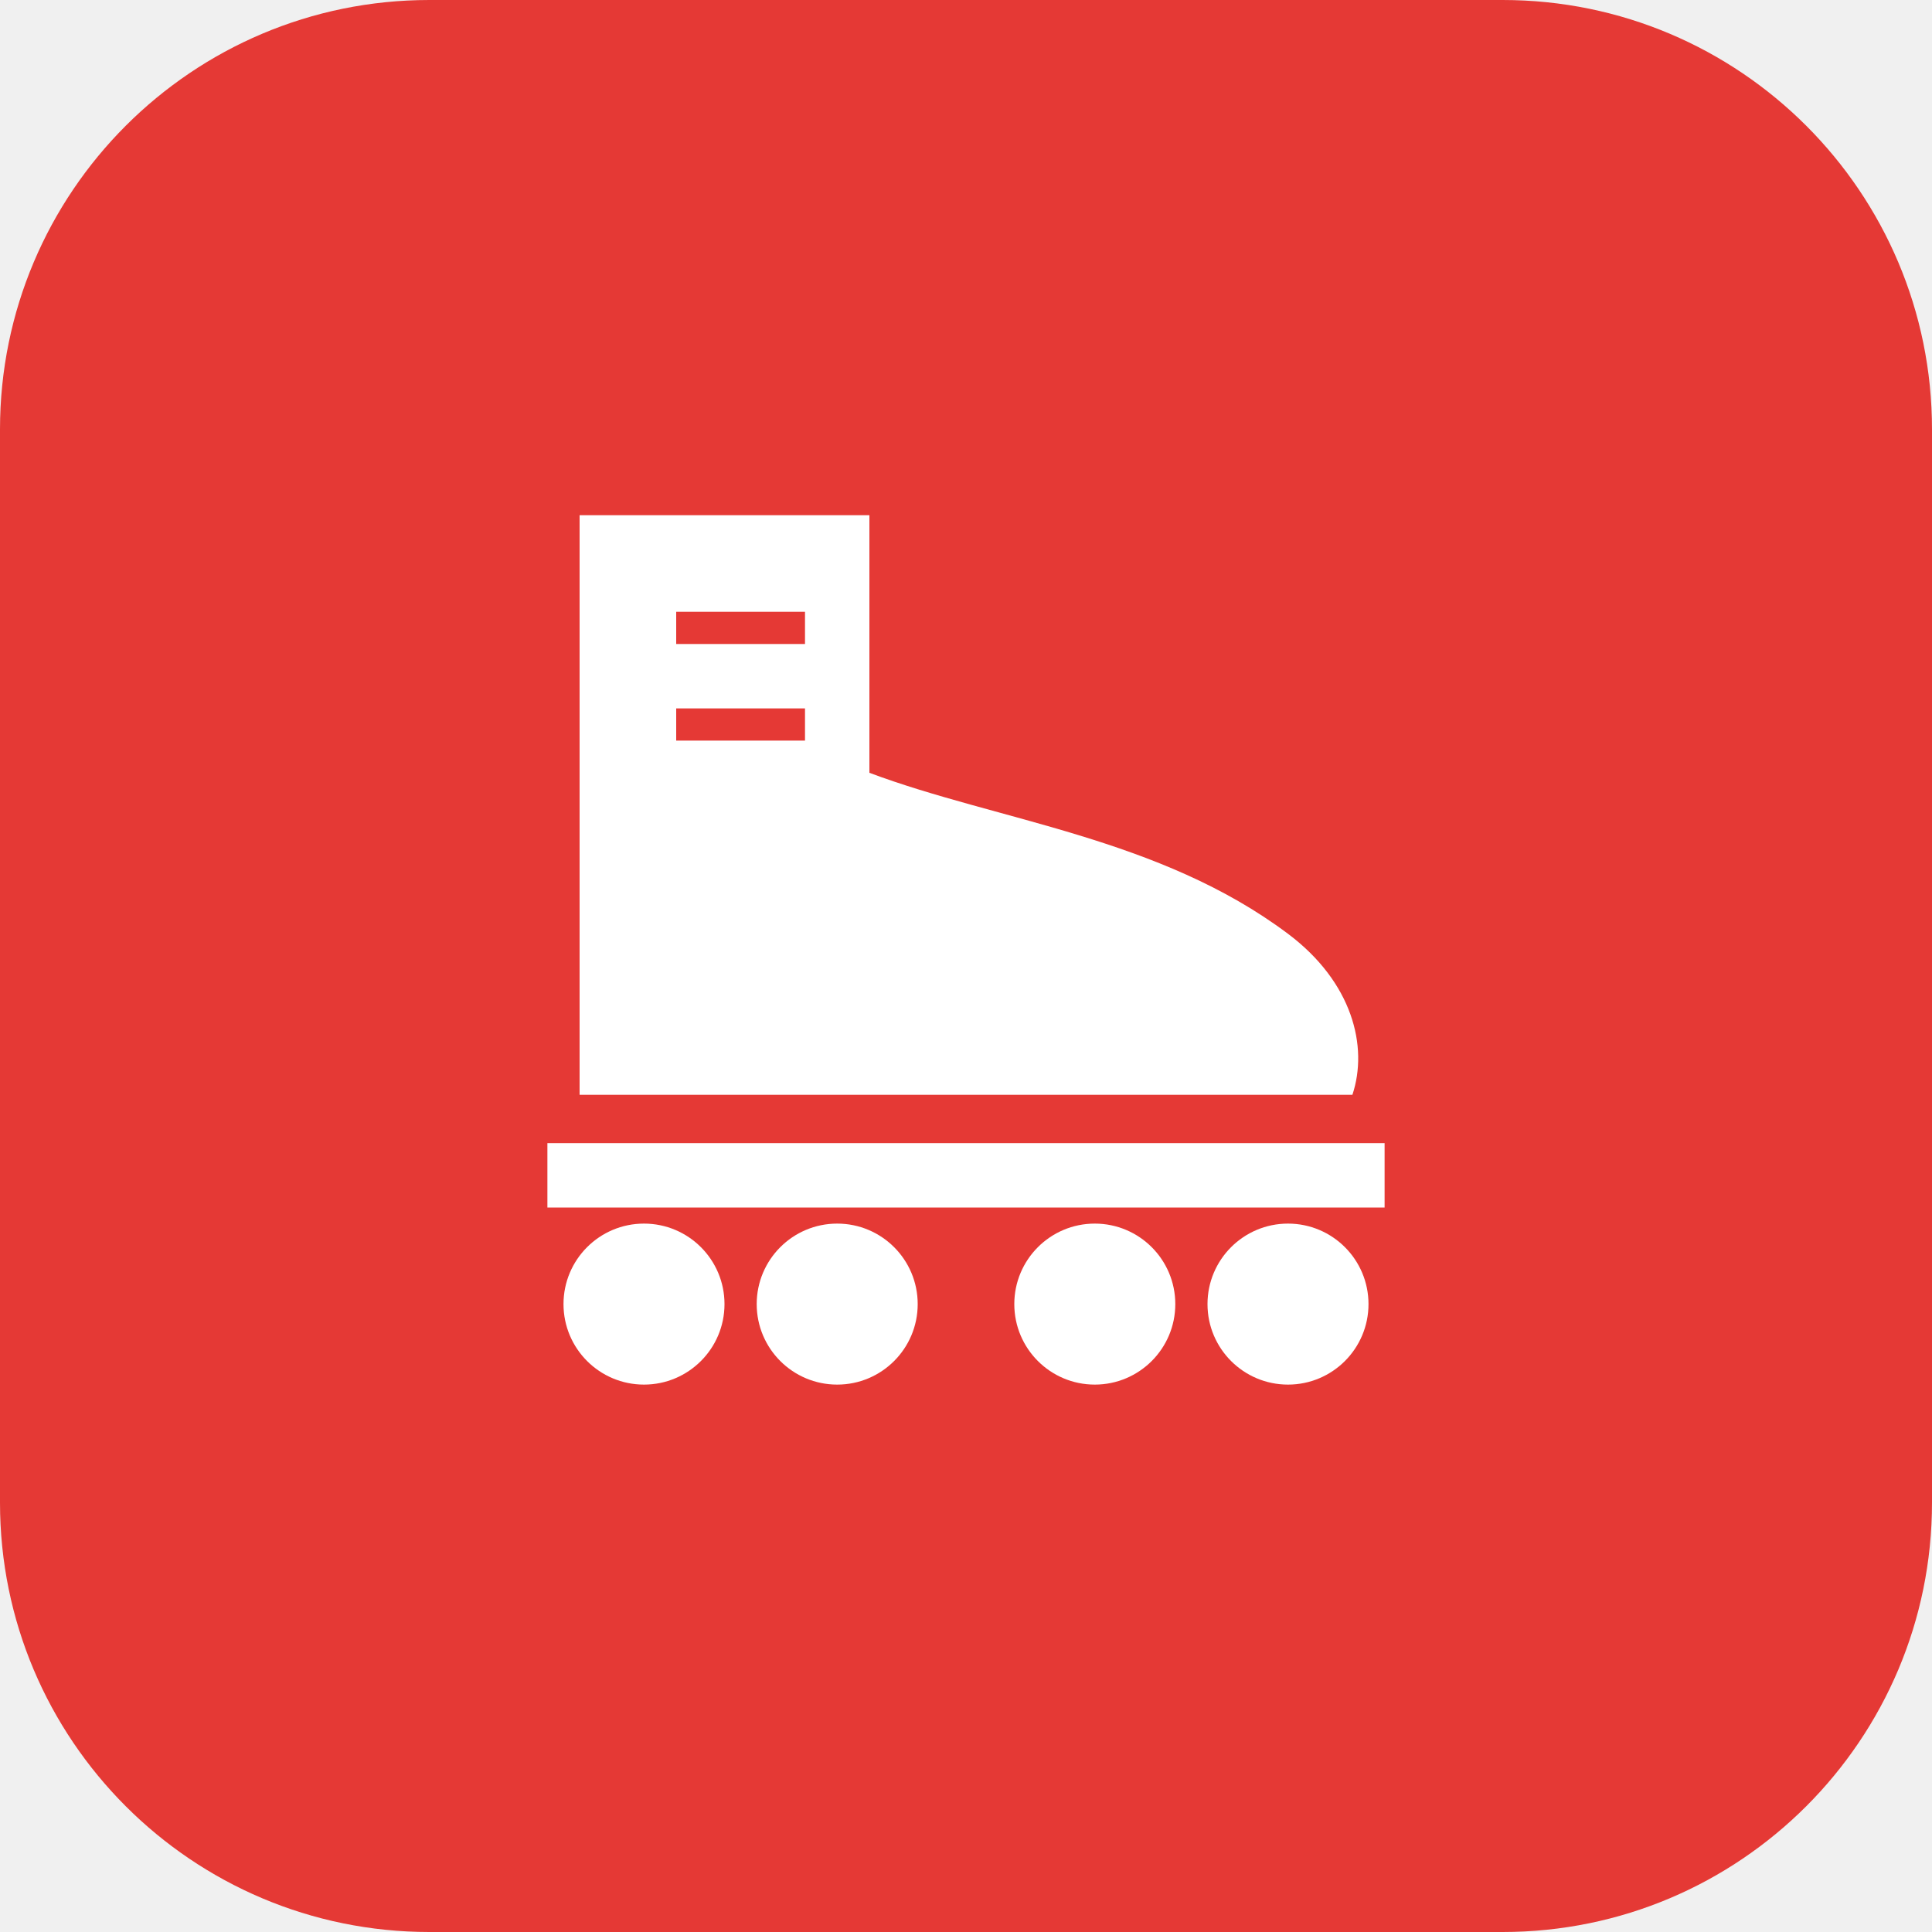
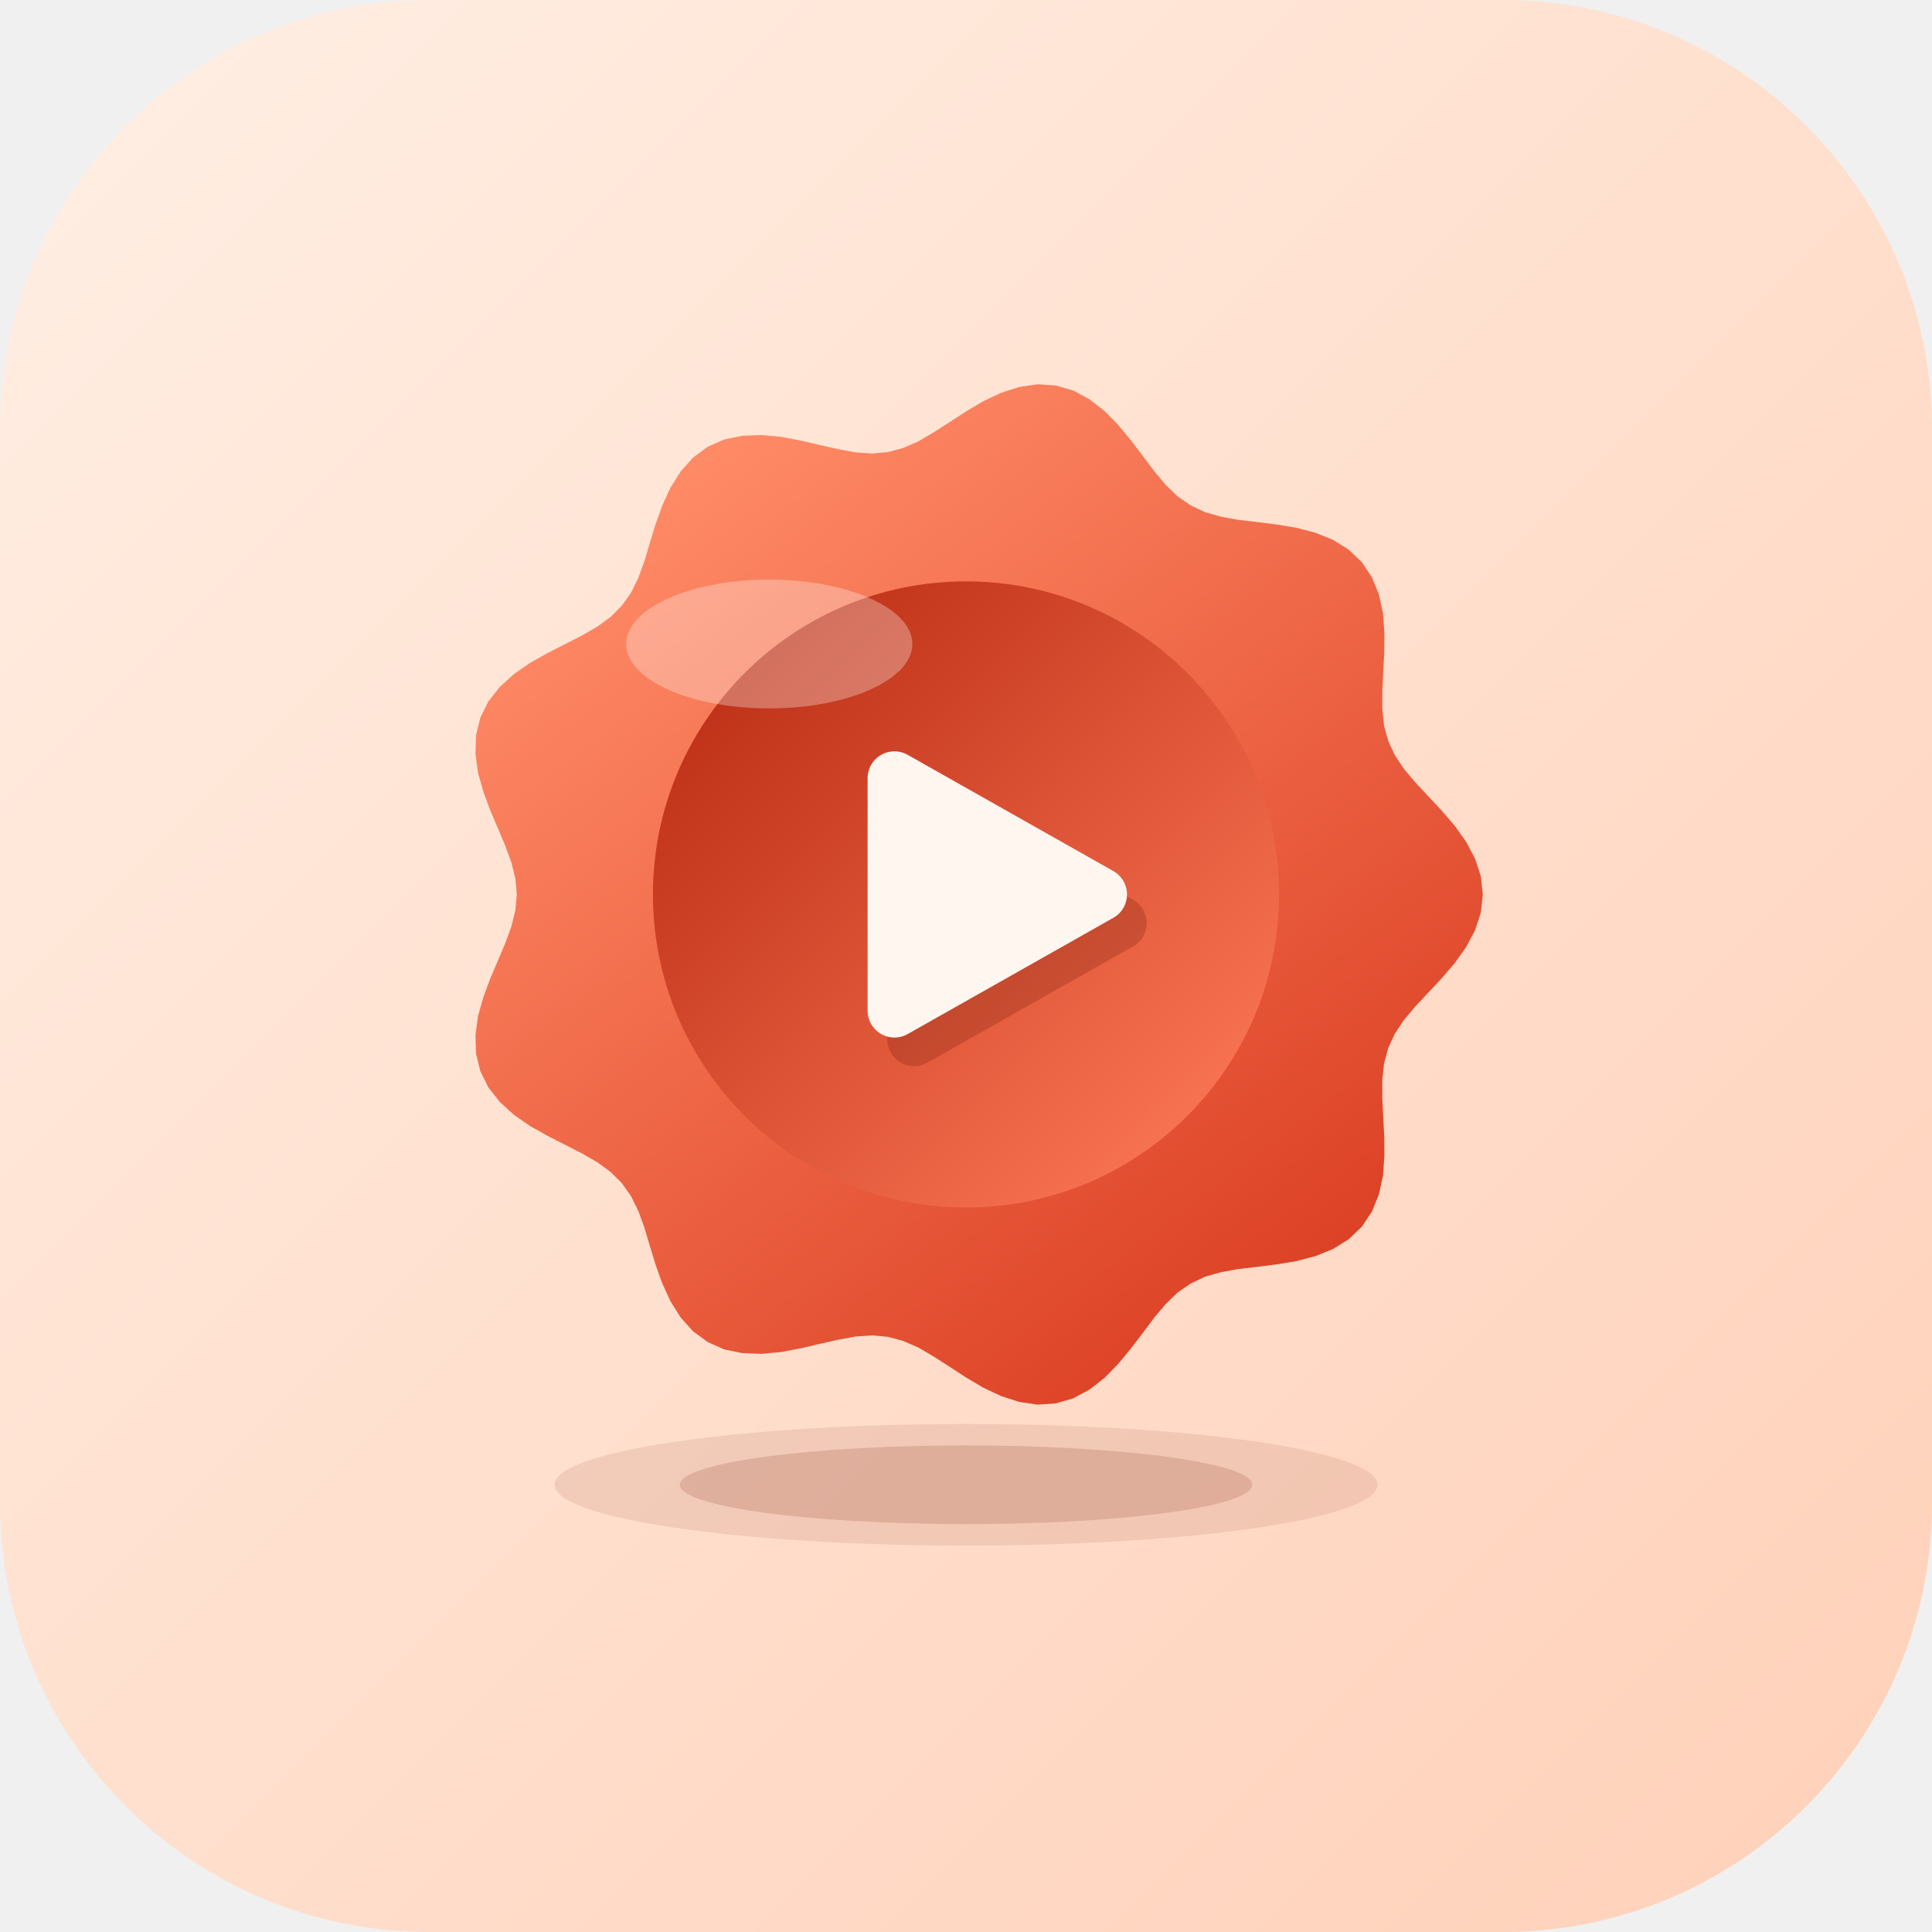
- <svg xmlns="http://www.w3.org/2000/svg" width="512" height="512" viewBox="0 0 108 108">
-   <rect width="108" height="108" rx="24" fill="#E53935" />
-   <g transform="translate(54 54) scale(0.9) translate(-54 -54)" fill="#FFFFFF">
-     <path fill-rule="evenodd" d="M30,26 L48,26 L48,42 C56,45 66,46 74,52 C78,55 79,59 78,62 L30,62 Z M36,32 H44 V34 H36 Z M36,38 H44 V40 H36 Z" />
-     <path d="M28,65 H80 V69 H28 Z M29,75 a5,5 0 1,0 10,0 a5,5 0 1,0 -10,0 Z M41,75 a5,5 0 1,0 10,0 a5,5 0 1,0 -10,0 Z M57,75 a5,5 0 1,0 10,0 a5,5 0 1,0 -10,0 Z M69,75 a5,5 0 1,0 10,0 a5,5 0 1,0 -10,0 Z" />
-   </g>
+ <svg xmlns="http://www.w3.org/2000/svg" width="108" height="108" viewBox="0 0 108 108">
+   <defs>
+     <linearGradient id="bg" x1="0" y1="0" x2="1" y2="1">
+       <stop offset="0" stop-color="#FFEFE4" />
+       <stop offset="1" stop-color="#FFD0B8" />
+     </linearGradient>
+     <linearGradient id="b" gradientUnits="userSpaceOnUse" x1="36" y1="28" x2="74" y2="78">
+       <stop offset="0" stop-color="#FF8A66" />
+       <stop offset="1" stop-color="#D93A1F" />
+     </linearGradient>
+     <linearGradient id="d" gradientUnits="userSpaceOnUse" x1="38" y1="34" x2="70" y2="66">
+       <stop offset="0" stop-color="#B82A12" />
+       <stop offset="1" stop-color="#FF7B58" />
+     </linearGradient>
+   </defs>
+   <rect width="108" height="108" rx="24" fill="url(#bg)" />
+   <path d="M31,83 a23,3.4 0 1,0 46,0 a23,3.4 0 1,0 -46,0 Z" fill="#7A1E0A" opacity="0.10" />
+   <path d="M38,83 a16,2.2 0 1,0 32,0 a16,2.2 0 1,0 -32,0 Z" fill="#7A1E0A" opacity="0.16" />
+   <path d="M82.89,50.00 L82.78,51.01 L82.46,51.99 L81.96,52.94 L81.32,53.84 L80.59,54.69 L79.84,55.49 L79.12,56.26 L78.48,57.02 L77.97,57.79 L77.60,58.59 L77.37,59.44 L77.27,60.36 L77.27,61.35 L77.32,62.40 L77.38,63.50 L77.39,64.62 L77.31,65.72 L77.08,66.77 L76.69,67.73 L76.13,68.57 L75.40,69.27 L74.52,69.82 L73.53,70.22 L72.46,70.50 L71.36,70.68 L70.26,70.82 L69.22,70.94 L68.24,71.12 L67.36,71.37 L66.56,71.75 L65.83,72.25 L65.17,72.89 L64.53,73.65 L63.90,74.49 L63.23,75.37 L62.52,76.23 L61.75,77.02 L60.90,77.68 L59.99,78.17 L59.02,78.45 L58.01,78.52 L56.98,78.37 L55.96,78.04 L54.96,77.57 L54.00,77.00 L53.08,76.40 L52.19,75.83 L51.34,75.33 L50.49,74.96 L49.64,74.73 L48.76,74.65 L47.84,74.71 L46.86,74.89 L45.84,75.12 L44.77,75.37 L43.67,75.58 L42.57,75.68 L41.49,75.64 L40.48,75.43 L39.56,75.02 L38.74,74.42 L38.05,73.65 L37.48,72.74 L37.02,71.74 L36.64,70.68 L36.32,69.63 L36.02,68.62 L35.68,67.69 L35.27,66.86 L34.76,66.14 L34.14,65.52 L33.39,64.97 L32.54,64.48 L31.60,64.00 L30.62,63.50 L29.64,62.95 L28.73,62.32 L27.94,61.60 L27.30,60.79 L26.85,59.88 L26.61,58.90 L26.58,57.86 L26.72,56.80 L27.02,55.74 L27.41,54.69 L27.84,53.68 L28.25,52.71 L28.59,51.78 L28.81,50.88 L28.89,50.00 L28.81,49.12 L28.59,48.22 L28.25,47.29 L27.84,46.32 L27.41,45.31 L27.02,44.26 L26.72,43.20 L26.58,42.14 L26.61,41.10 L26.85,40.12 L27.30,39.21 L27.94,38.40 L28.73,37.68 L29.64,37.05 L30.62,36.50 L31.60,36.00 L32.54,35.52 L33.39,35.03 L34.14,34.48 L34.76,33.86 L35.27,33.14 L35.68,32.31 L36.02,31.38 L36.32,30.37 L36.64,29.32 L37.02,28.26 L37.48,27.26 L38.05,26.35 L38.74,25.58 L39.55,24.98 L40.48,24.57 L41.49,24.36 L42.57,24.32 L43.67,24.42 L44.77,24.63 L45.84,24.88 L46.86,25.11 L47.84,25.29 L48.76,25.35 L49.64,25.27 L50.49,25.04 L51.34,24.67 L52.19,24.17 L53.08,23.60 L54.00,23.00 L54.96,22.43 L55.96,21.96 L56.98,21.63 L58.01,21.48 L59.02,21.55 L59.99,21.83 L60.90,22.32 L61.75,22.98 L62.52,23.77 L63.23,24.63 L63.90,25.51 L64.53,26.35 L65.17,27.11 L65.83,27.75 L66.56,28.25 L67.36,28.63 L68.24,28.88 L69.22,29.06 L70.26,29.18 L71.36,29.32 L72.46,29.50 L73.53,29.78 L74.52,30.18 L75.40,30.73 L76.13,31.43 L76.69,32.27 L77.08,33.23 L77.31,34.28 L77.39,35.38 L77.38,36.50 L77.32,37.60 L77.27,38.65 L77.27,39.64 L77.37,40.56 L77.60,41.41 L77.97,42.21 L78.48,42.98 L79.12,43.74 L79.84,44.51 L80.59,45.31 L81.32,46.16 L81.96,47.06 L82.46,48.01 L82.78,48.99 Z" fill="url(#b)" />
+   <path d="M36.5,50 a17.5,17.5 0 1,0 35.0,0 a17.5,17.5 0 1,0 -35.0,0 Z" fill="url(#d)" />
+   <path d="M35,36 a8,3.6 0 1,0 16,0 a8,3.6 0 1,0 -16,0 Z" fill="#FFFFFF" opacity="0.30" />
+   <path d="M50,43.5 L50,56.5 L61.5,50 Z" fill="#7A1E0A" opacity="0.28" transform="translate(1.1 1.6)" stroke="#7A1E0A" stroke-width="3" stroke-linejoin="round" />
+   <path d="M50,43.5 L50,56.5 L61.5,50 Z" fill="#FFF6EF" stroke="#FFF6EF" stroke-width="3" stroke-linejoin="round" />
</svg>
